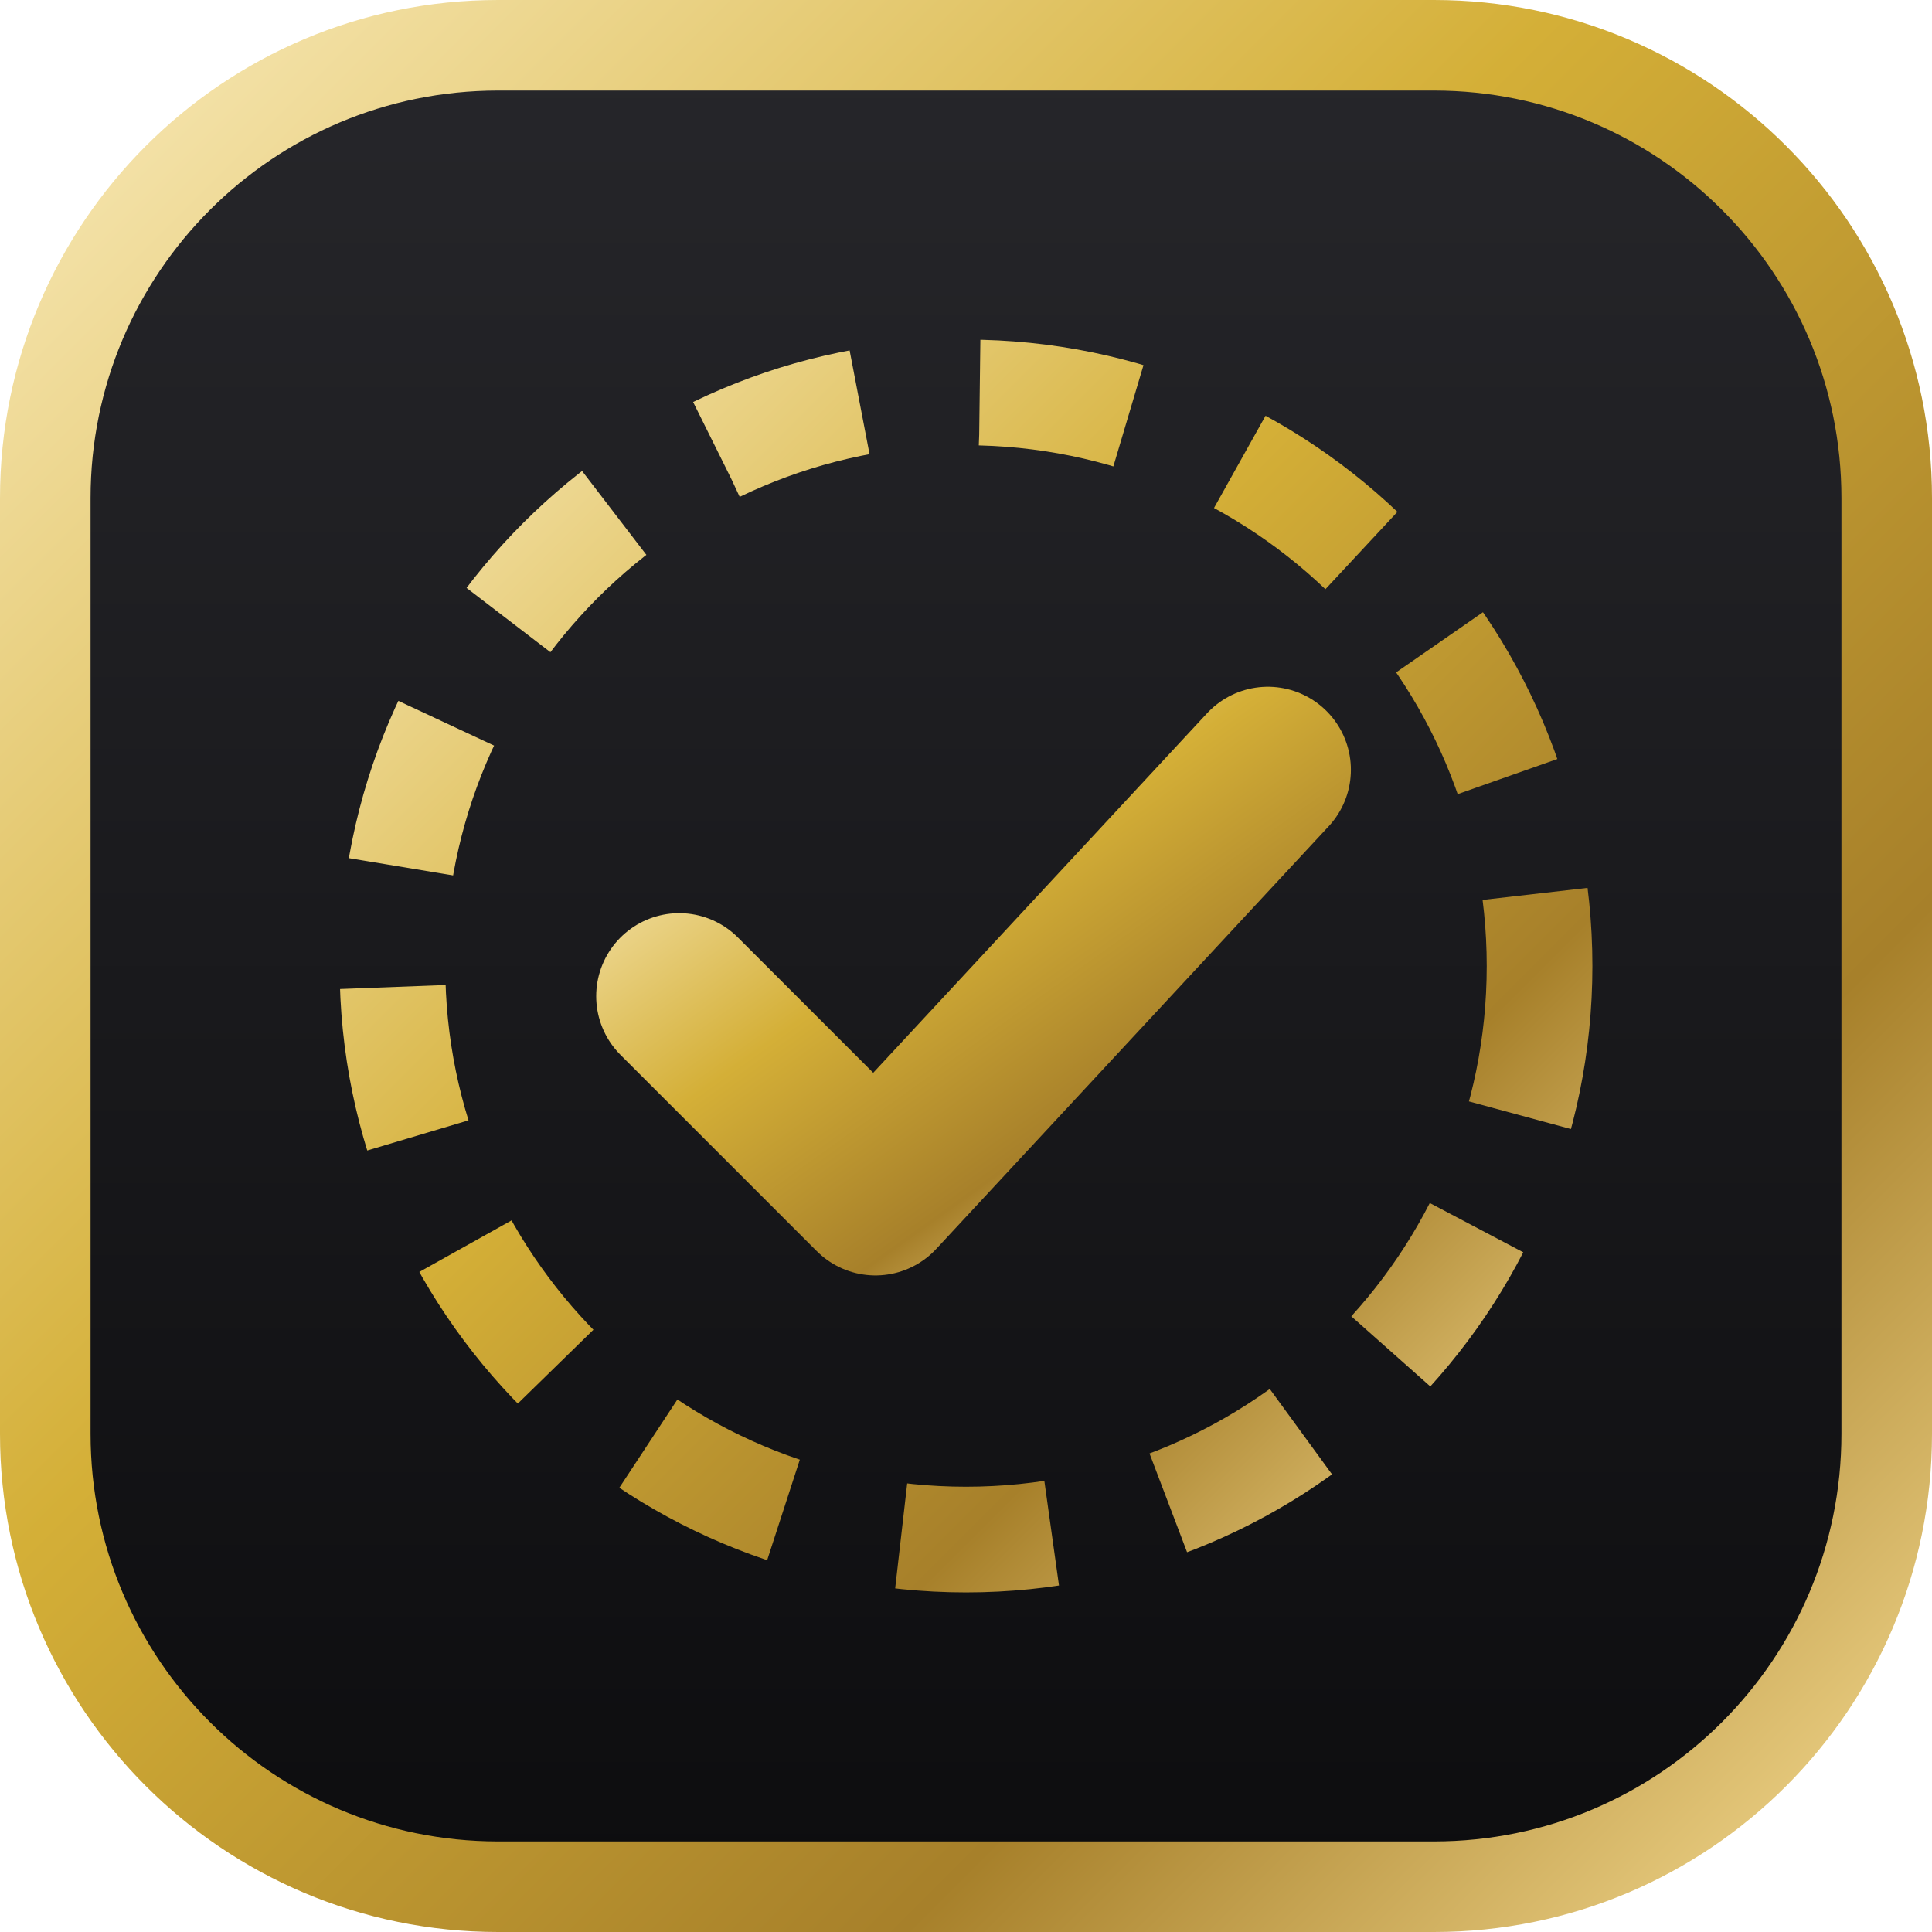
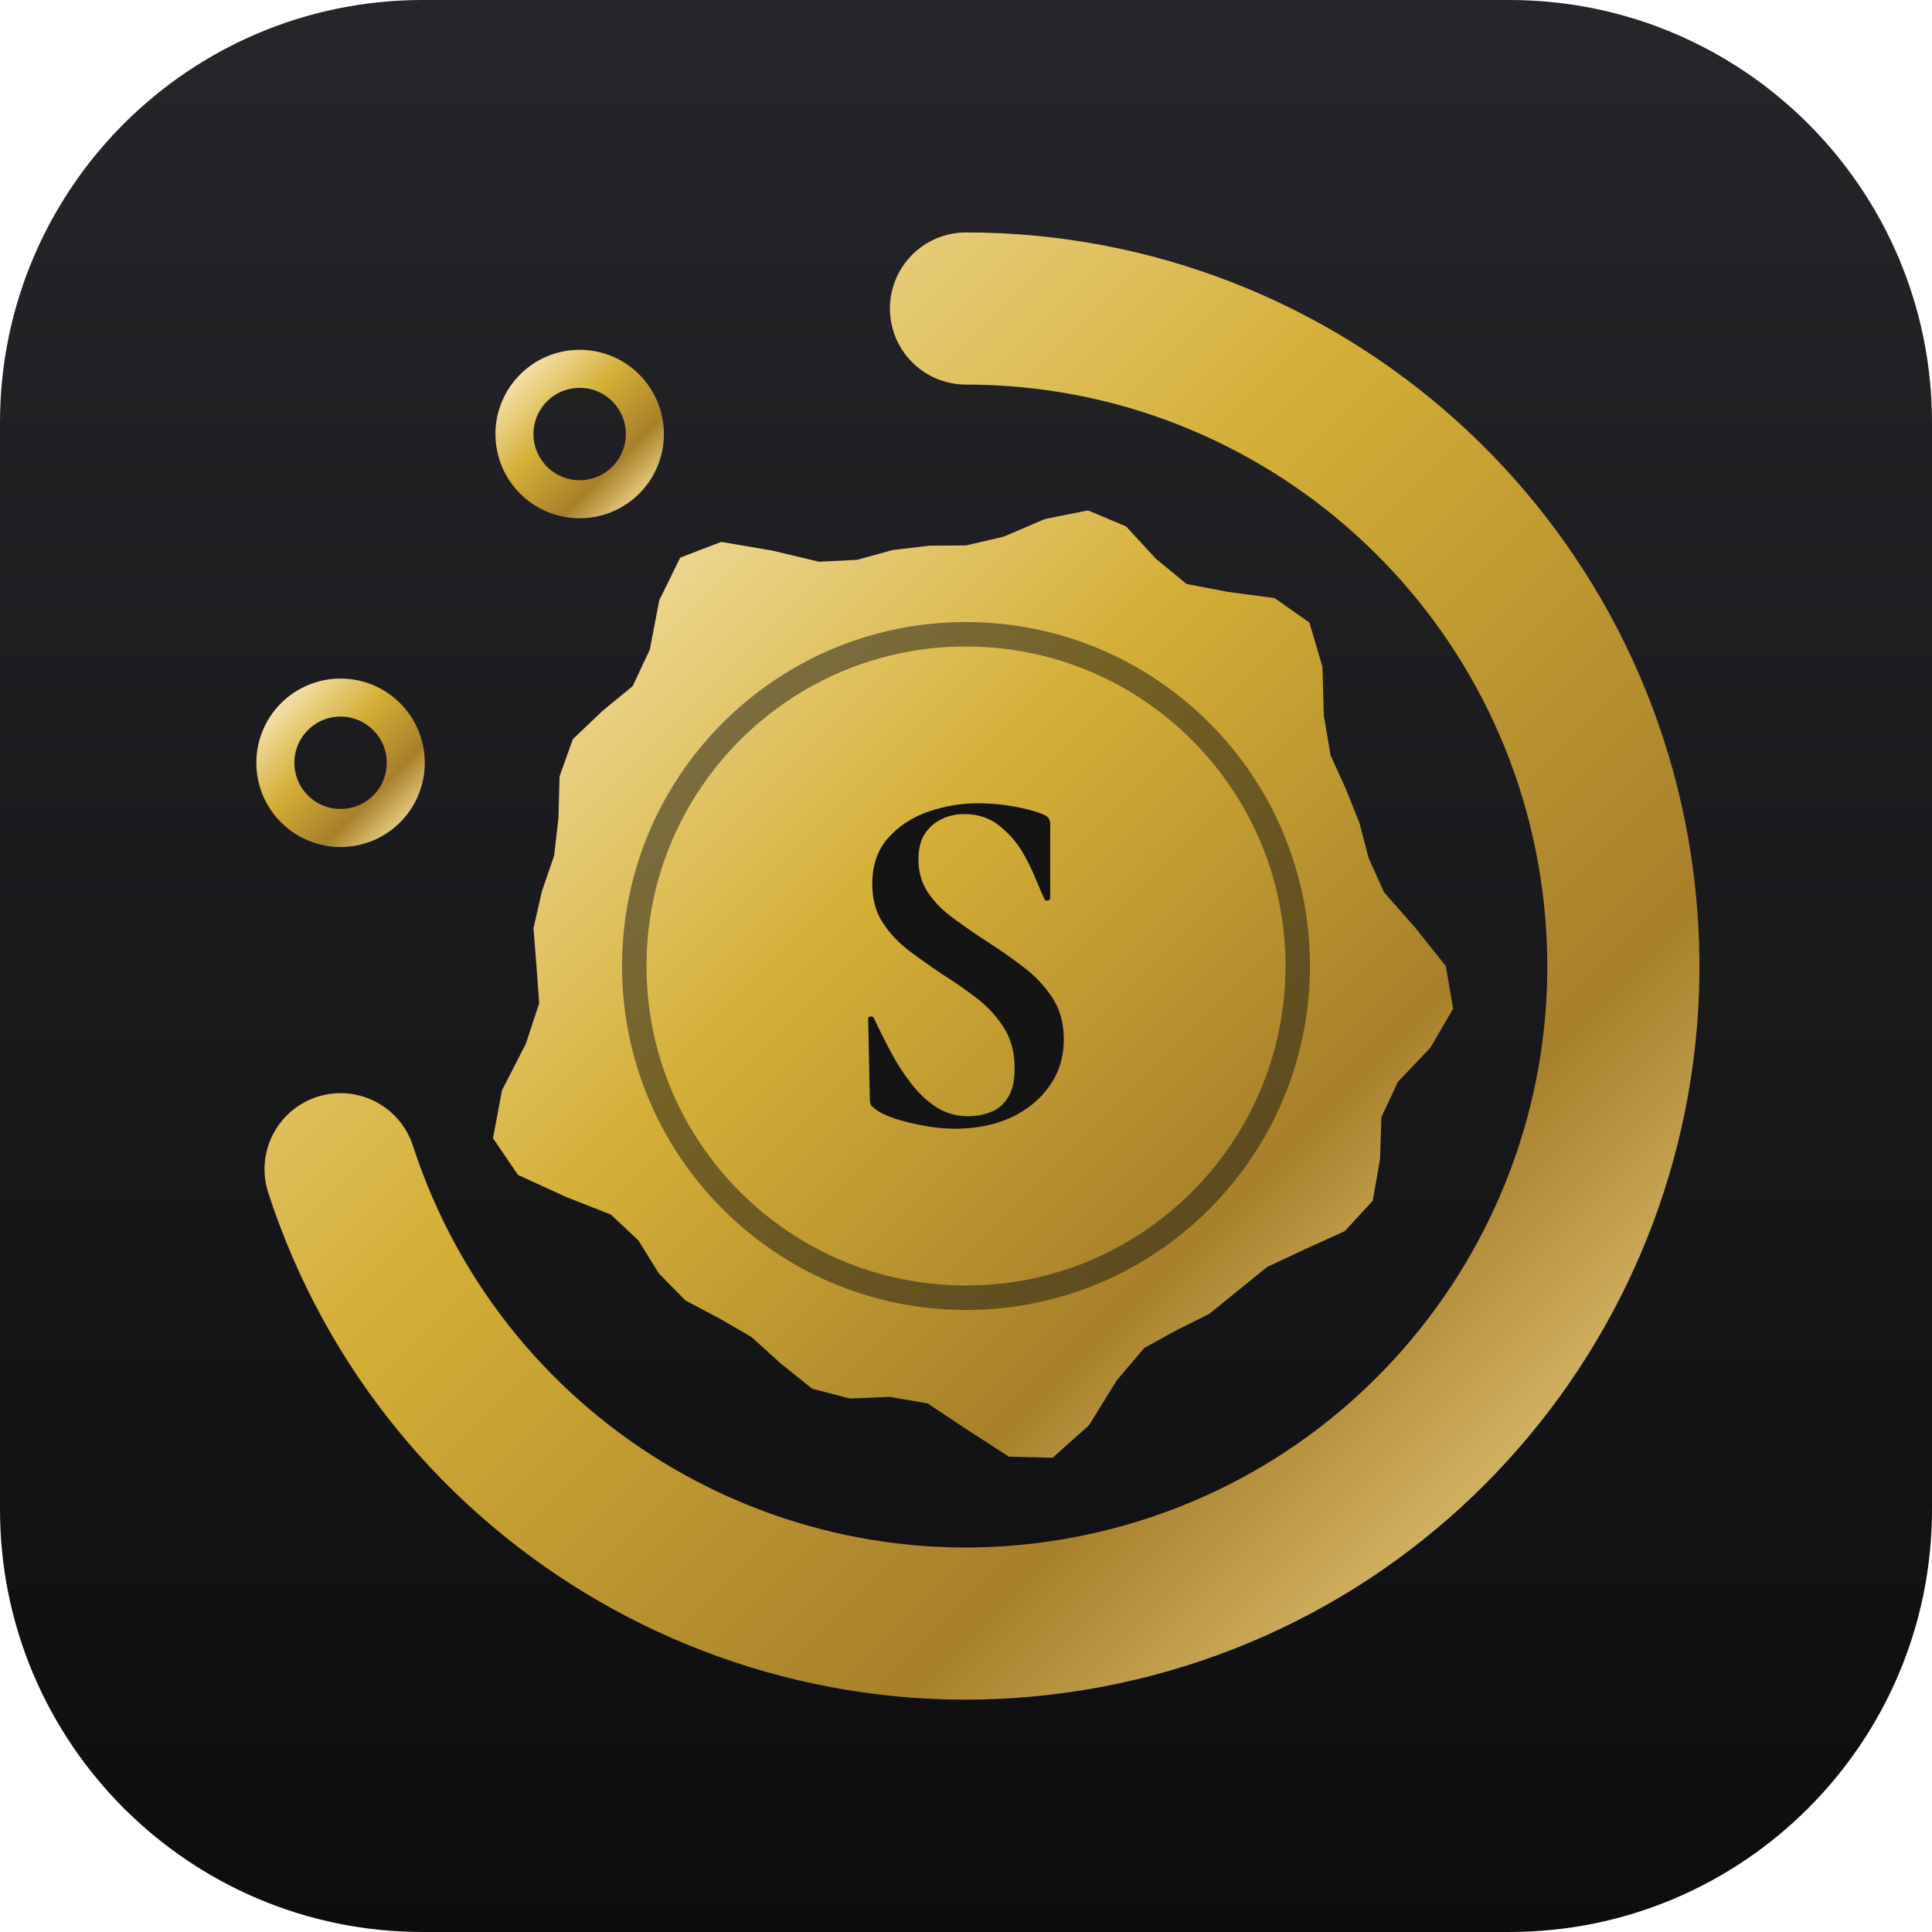
<svg xmlns="http://www.w3.org/2000/svg" viewBox="0 0 64 64">
  <defs>
    <linearGradient id="o" x1="0" y1="0" x2="1" y2="1">
      <stop offset="0" stop-color="#f7e7b4" />
      <stop offset=".4" stop-color="#d4af37" />
      <stop offset=".75" stop-color="#a7802a" />
      <stop offset="1" stop-color="#f0d58a" />
    </linearGradient>
    <linearGradient id="f" x1="0" y1="0" x2="0" y2="1">
      <stop offset="0" stop-color="#26262a" />
      <stop offset="1" stop-color="#0d0d0f" />
    </linearGradient>
  </defs>
-   <rect x="1.5" y="1.5" width="61" height="61" rx="15" fill="url(#f)" stroke="url(#o)" stroke-width="3" />
-   <circle cx="32" cy="32" r="19" fill="none" stroke="url(#o)" stroke-width="3.5" stroke-dasharray="5 4" />
-   <path d="M22.5 33l6.5 6.5 13-14" fill="none" stroke="url(#o)" stroke-width="5.5" stroke-linecap="round" stroke-linejoin="round" />
+   <rect width="64" height="64" rx="14" fill="url(#f)" />
+   <g transform="translate(32 32) scale(0.9) translate(-32 -32)">
+     <path d="M32 7.8A24.2 24.2 0 1 1 8.98 39.48" fill="none" stroke="url(#o)" stroke-width="5.6" stroke-linecap="round" />
+     <circle cx="8.98" cy="24.52" r="2.4" fill="none" stroke="url(#o)" stroke-width="1.4" />
+     <circle cx="17.78" cy="12.42" r="2.4" fill="none" stroke="url(#o)" stroke-width="1.4" />
+     <path d="M49.66 32L49.93 33.57L49.09 35.01L47.9 36.26L47.29 37.56L47.24 39.11L46.97 40.64L45.94 41.76L44.44 42.44L43.08 43.08L42.02 43.94L40.96 44.8L39.74 45.41L38.56 46.06L37.55 47.25L36.53 48.9L35.19 50.1L33.58 50.06L32 49.04L30.59 48.1L29.2 47.86L27.73 47.92L26.34 47.56L25.18 46.63L24.11 45.66L22.92 44.97L21.67 44.31L20.69 43.31L19.95 42.11L18.93 41.15L17.28 40.5L15.51 39.69L14.59 38.34L14.92 36.58L15.8 34.86L16.29 33.37L16.19 32L16.08 30.61L16.39 29.25L16.84 27.94L17 26.54L17.04 25.02L17.53 23.65L18.61 22.62L19.73 21.7L20.36 20.36L20.71 18.54L21.48 16.97L22.99 16.39L24.87 16.71L26.59 17.12L27.99 17.05L29.3 16.69L30.65 16.53L32 16.52L33.38 16.2L34.9 15.55L36.49 15.23L37.89 15.82L38.99 17.01L40.12 17.94L41.64 18.23L43.36 18.46L44.64 19.36L45.12 20.99L45.17 22.78L45.42 24.25L45.98 25.48L46.48 26.73L46.82 28.03L47.39 29.29L48.51 30.56Z" fill="url(#o)" />
+     <circle cx="32" cy="32" r="12.21" fill="none" stroke="#141414" stroke-opacity=".5" stroke-width=".9" />
+     <path d="M30.25 28.08Q30.25 28.78 30.61 29.31Q30.97 29.84 31.56 30.26Q32.14 30.69 32.79 31.11Q33.49 31.56 34.13 32.05Q34.77 32.54 35.18 33.17Q35.6 33.81 35.6 34.7Q35.6 35.68 35.07 36.42Q34.55 37.16 33.65 37.58Q32.75 37.99 31.6 37.99Q31.05 37.99 30.45 37.88Q29.85 37.77 29.36 37.61Q28.87 37.44 28.64 37.25Q28.57 37.2 28.51 37.13Q28.46 37.07 28.46 36.9L28.4 33.96Q28.38 33.87 28.49 33.86Q28.59 33.85 28.61 33.92Q28.88 34.5 29.22 35.14Q29.55 35.77 29.97 36.31Q30.38 36.85 30.9 37.19Q31.42 37.53 32.08 37.53Q32.51 37.53 32.9 37.38Q33.29 37.24 33.54 36.85Q33.79 36.46 33.79 35.77Q33.79 34.9 33.4 34.28Q33.01 33.66 32.4 33.19Q31.79 32.72 31.12 32.3Q30.48 31.87 29.88 31.42Q29.29 30.96 28.92 30.38Q28.55 29.8 28.55 28.98Q28.55 27.95 29.13 27.29Q29.72 26.63 30.61 26.32Q31.51 26.01 32.44 26.01Q33.1 26.01 33.77 26.13Q34.43 26.25 34.82 26.41Q35.01 26.49 35.05 26.58Q35.1 26.67 35.1 26.78V29.5Q35.1 29.56 35.02 29.59Q34.93 29.61 34.9 29.56Q34.79 29.34 34.58 28.83Q34.38 28.32 34.05 27.76Q33.71 27.21 33.19 26.81Q32.68 26.41 31.94 26.41Q31.47 26.41 31.09 26.6Q30.72 26.78 30.48 27.14Q30.25 27.5 30.25 28.08Z" fill="#141414" />
+   </g>
</svg>
